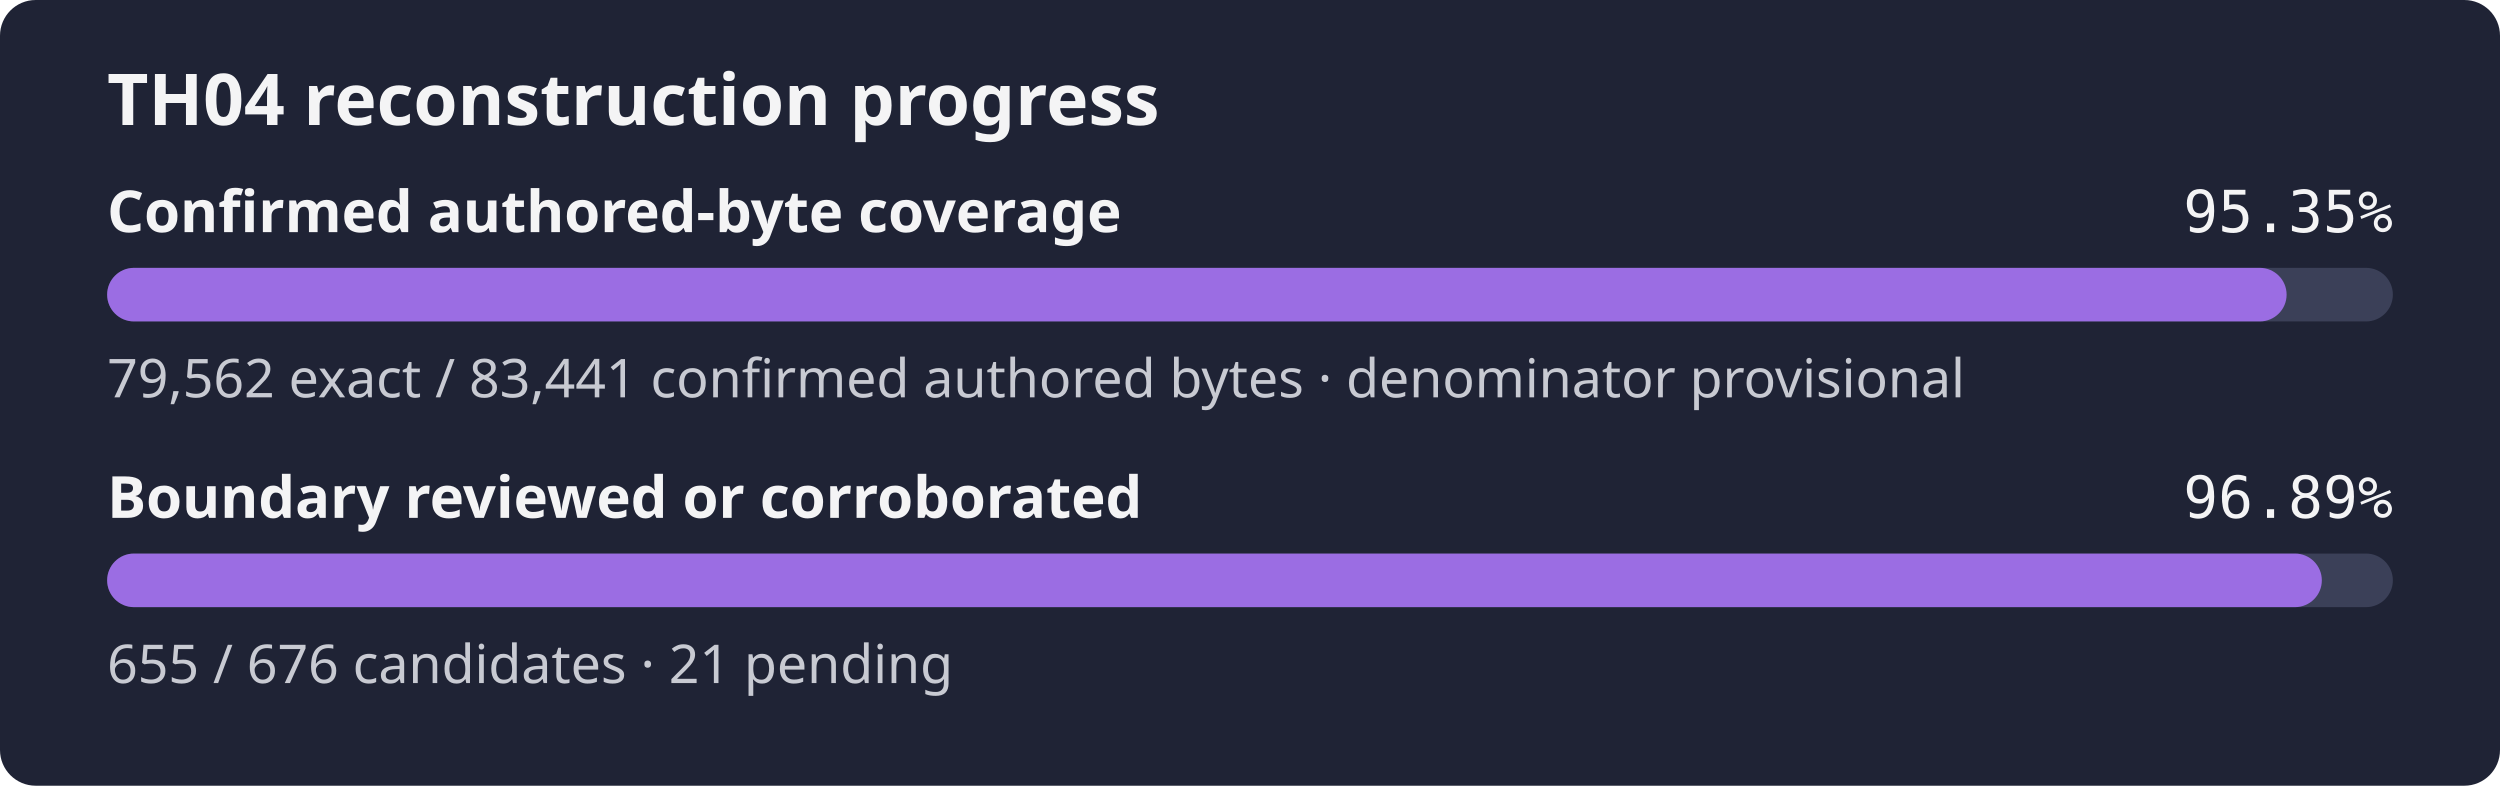
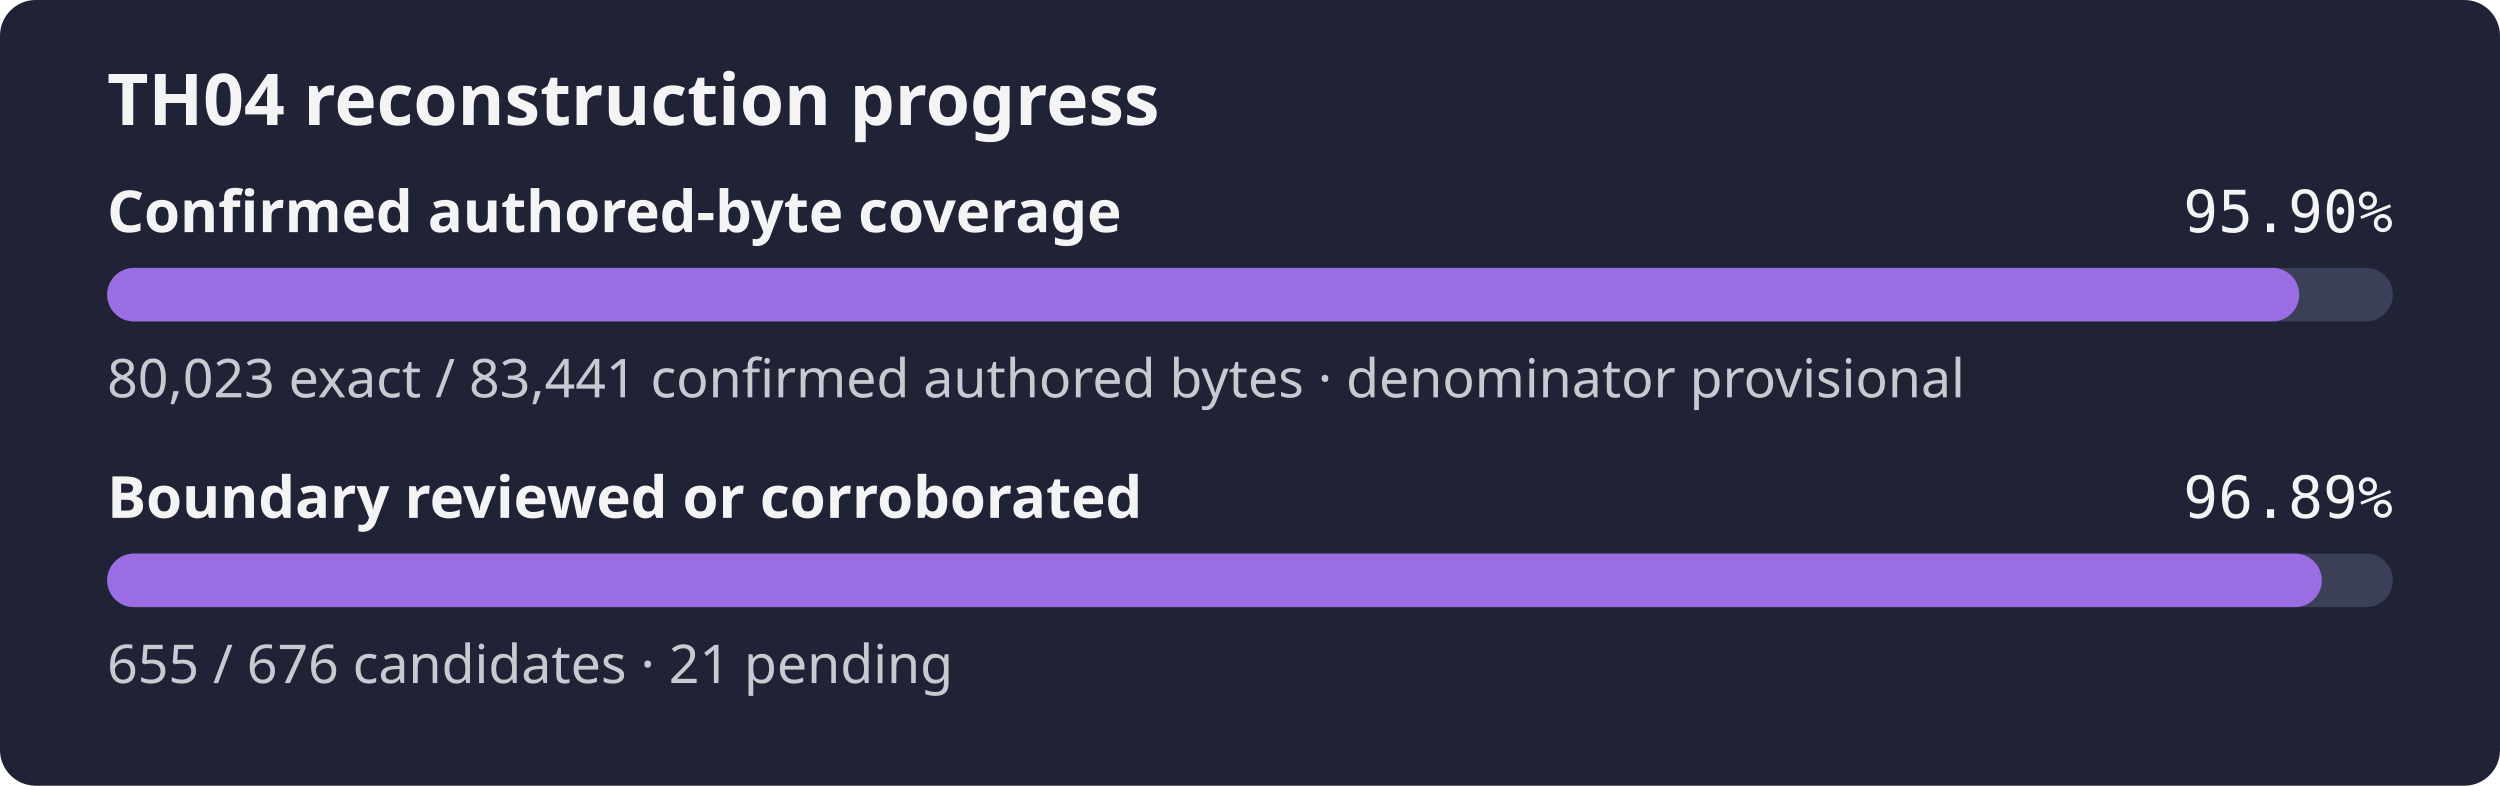
- <svg xmlns="http://www.w3.org/2000/svg" width="560" height="176" role="img" aria-label="TH04 reconstruction progress: 95.35% of the confirmed authored-byte set is exact, boundary reviewed or corroborated 96.89%">
+ <svg xmlns="http://www.w3.org/2000/svg" width="560" height="176" role="img" aria-label="TH04 reconstruction progress: 95.90% of the confirmed authored-byte set is exact, boundary reviewed or corroborated 96.89%">
  <rect width="560" height="176" rx="8" fill="#1f2335" />
  <text x="24" y="28" fill="#f4f4f5" font-family="sans-serif" font-size="16" font-weight="600">TH04 reconstruction progress</text>
  <text x="24" y="52" fill="#f4f4f5" font-family="sans-serif" font-size="13" font-weight="600">Confirmed authored-byte coverage</text>
-   <text x="536" y="52" fill="#f4f4f5" text-anchor="end" font-family="monospace" font-size="13">95.35%</text>
+   <text x="536" y="52" fill="#f4f4f5" text-anchor="end" font-family="monospace" font-size="13">95.90%</text>
  <rect x="24" y="60" width="512" height="12" rx="6" fill="#3b4058" />
-   <rect x="24" y="60" width="488.20" height="12" rx="6" fill="#9b6de3" />
-   <text x="24" y="89" fill="#c8cad2" font-family="sans-serif" font-size="12">79,562 exact / 83,441 confirmed authored bytes · denominator provisional</text>
+   <rect x="24" y="60" width="491.03" height="12" rx="6" fill="#9b6de3" />
+   <text x="24" y="89" fill="#c8cad2" font-family="sans-serif" font-size="12">80,023 exact / 83,441 confirmed authored bytes · denominator provisional</text>
  <text x="24" y="116" fill="#f4f4f5" font-family="sans-serif" font-size="13" font-weight="600">Boundary reviewed or corroborated</text>
  <text x="536" y="116" fill="#f4f4f5" text-anchor="end" font-family="monospace" font-size="13">96.89%</text>
  <rect x="24" y="124" width="512" height="12" rx="6" fill="#3b4058" />
  <rect x="24" y="124" width="496.09" height="12" rx="6" fill="#9b6de3" />
  <text x="24" y="153" fill="#c8cad2" font-family="sans-serif" font-size="12">655 / 676 candidates · 21 pending</text>
</svg>
